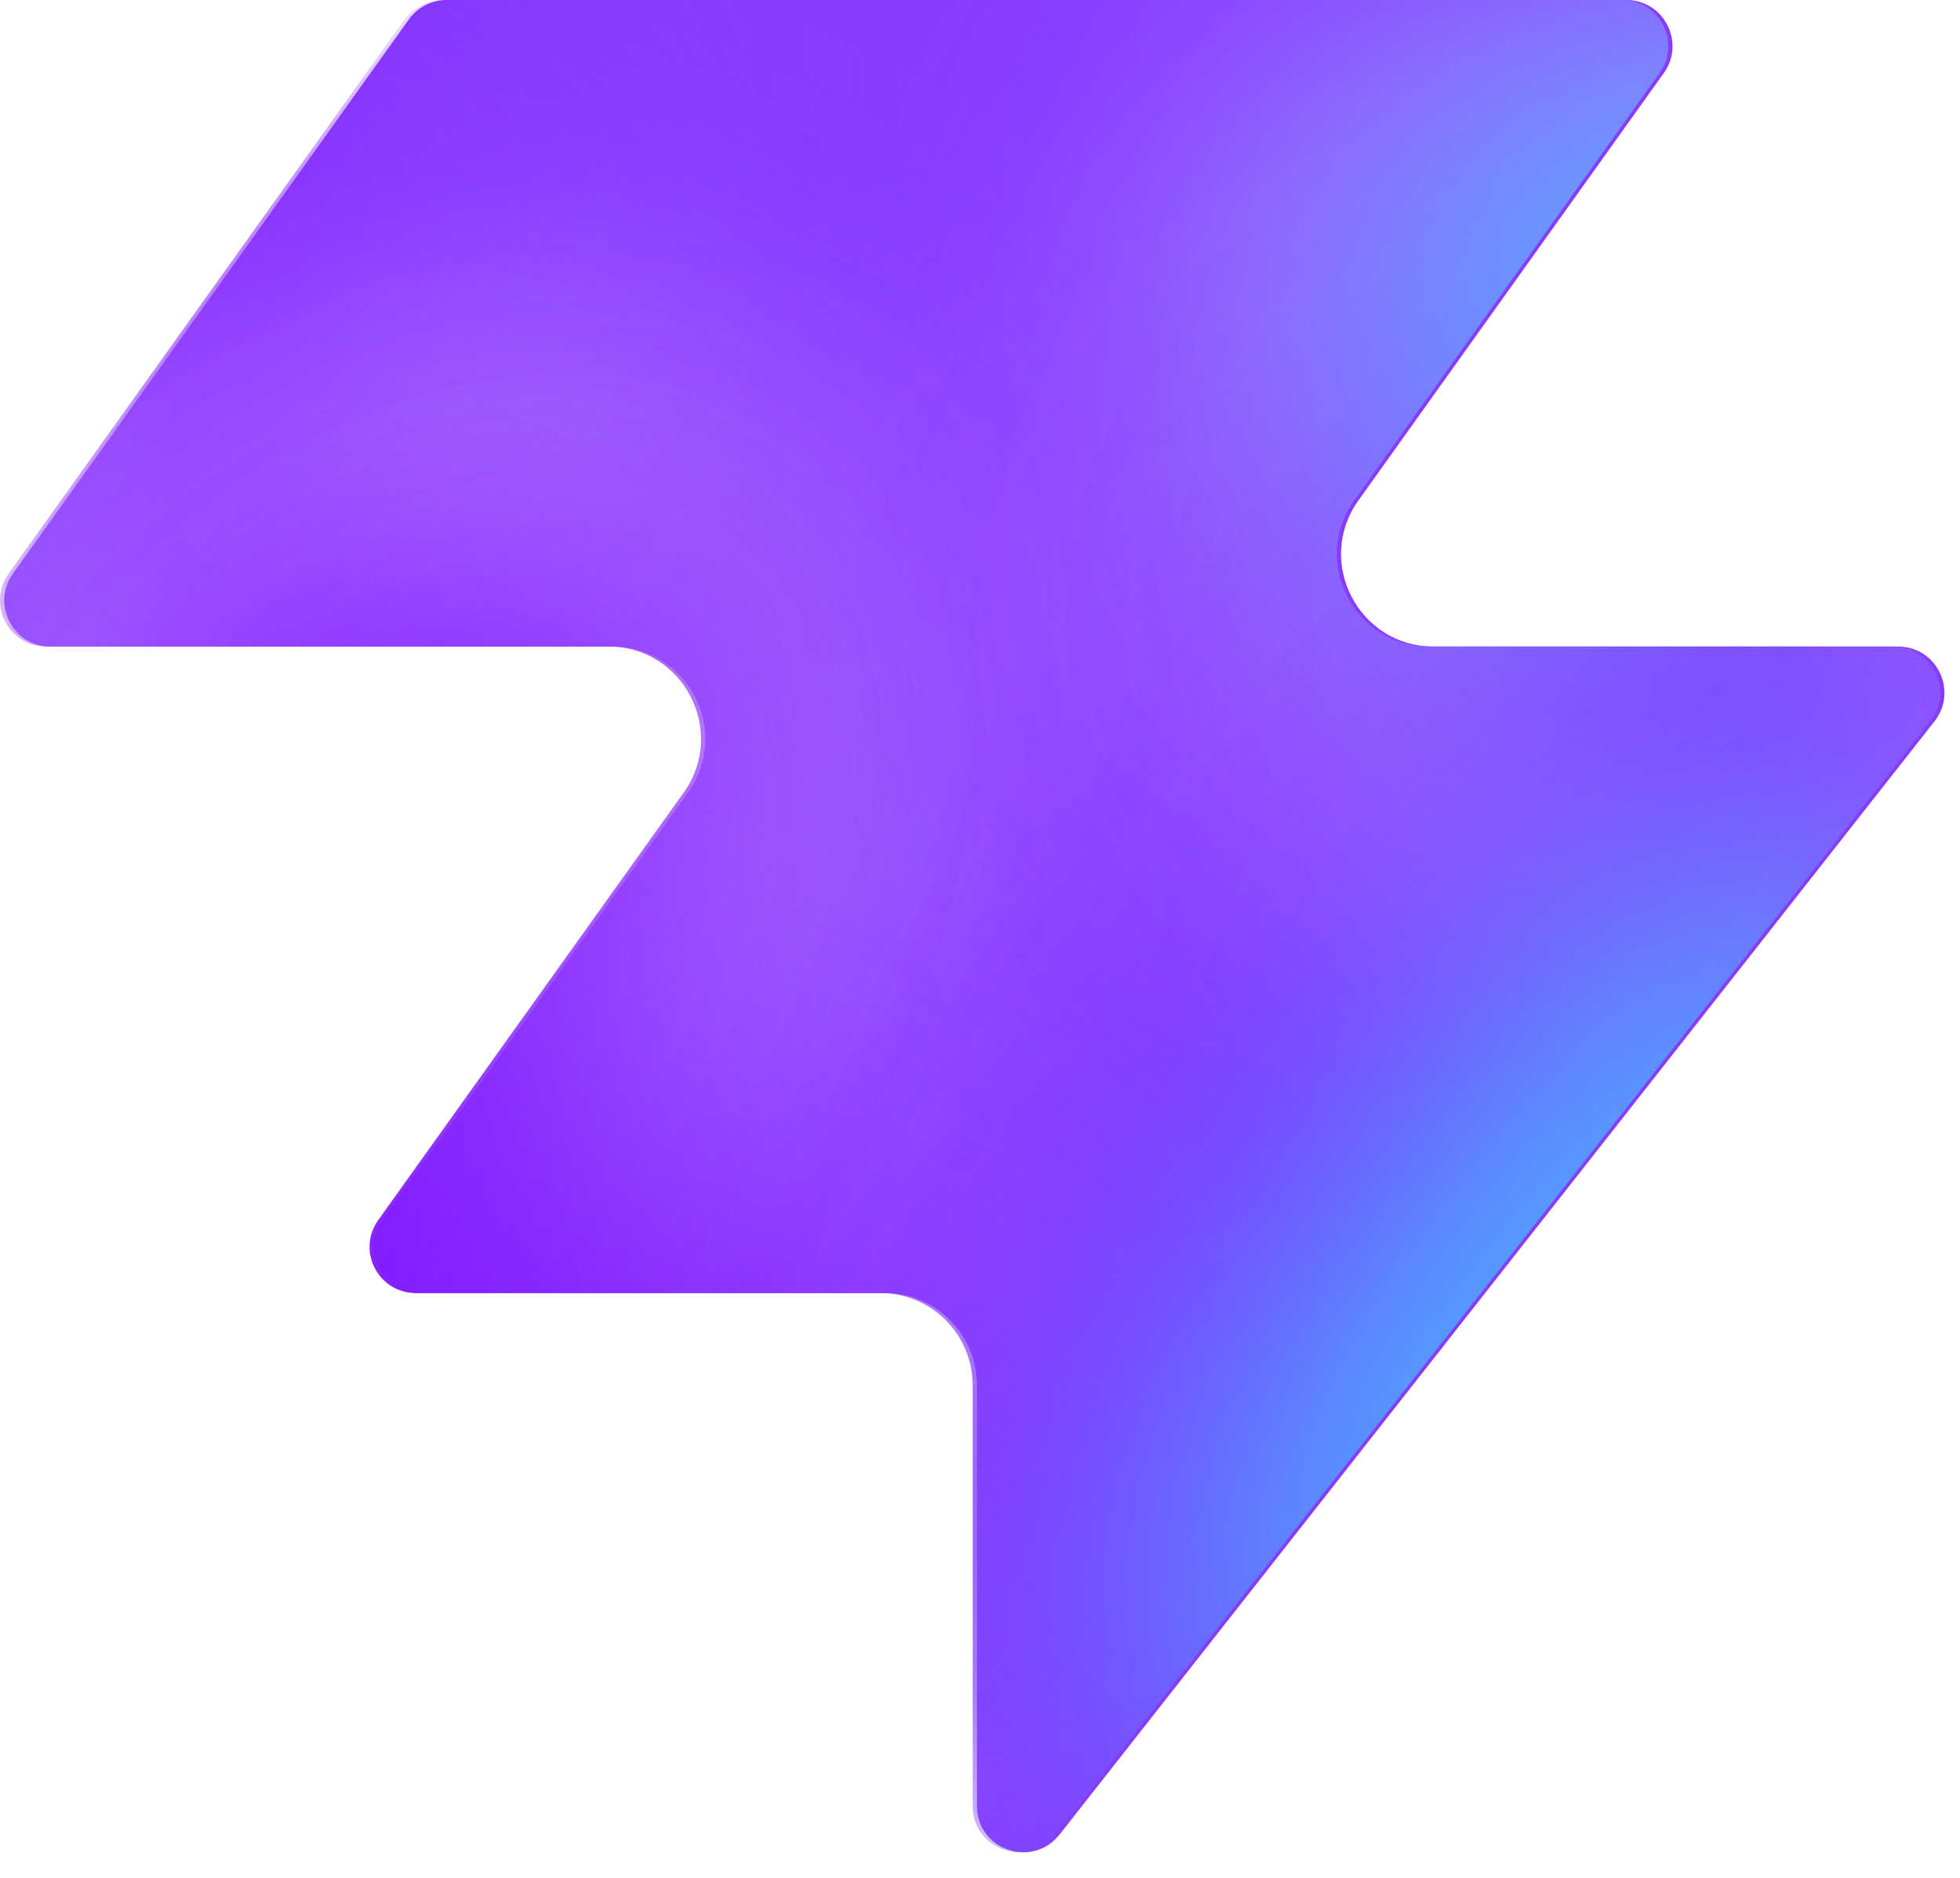
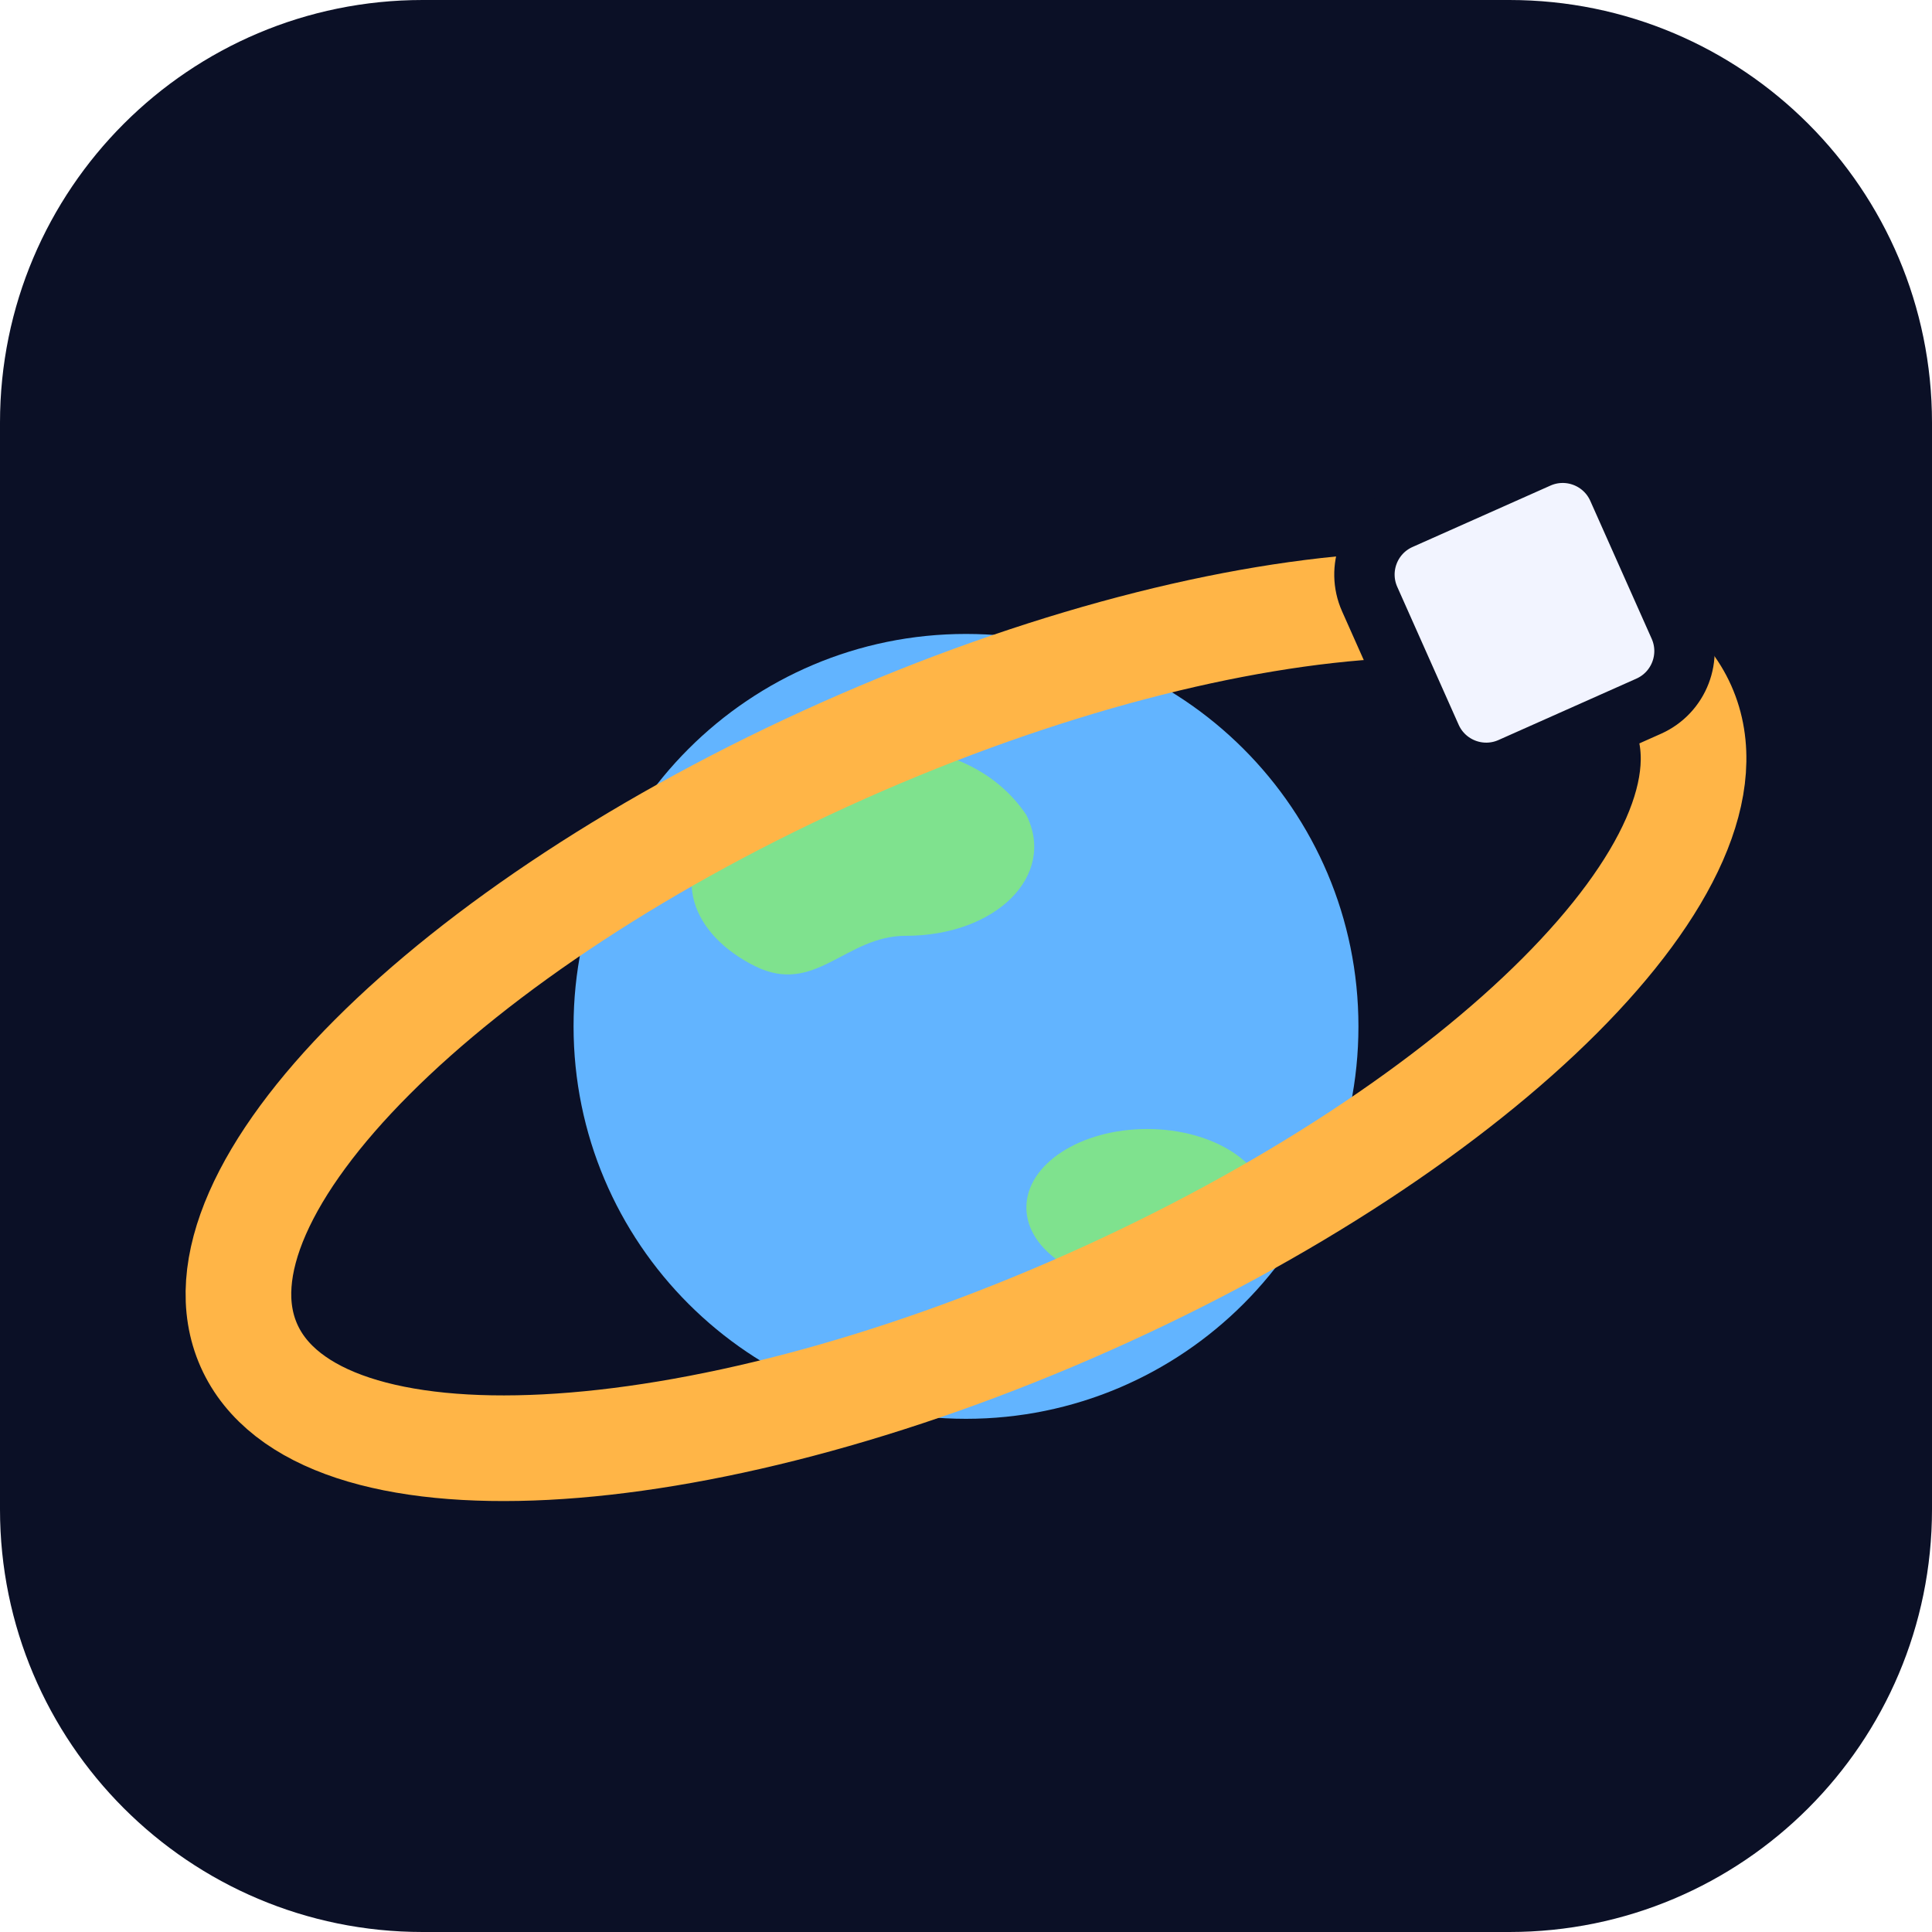
- <svg xmlns="http://www.w3.org/2000/svg" width="48" height="46" fill="none" viewBox="0 0 48 46">
-   <path fill="#863bff" d="M25.946 44.938c-.664.845-2.021.375-2.021-.698V33.937a2.26 2.26 0 0 0-2.262-2.262H10.287c-.92 0-1.456-1.04-.92-1.788l7.48-10.471c1.07-1.497 0-3.578-1.842-3.578H1.237c-.92 0-1.456-1.04-.92-1.788L10.013.474c.214-.297.556-.474.92-.474h28.894c.92 0 1.456 1.04.92 1.788l-7.48 10.471c-1.07 1.498 0 3.579 1.842 3.579h11.377c.943 0 1.473 1.088.89 1.83L25.947 44.94z" style="fill:#863bff;fill:color(display-p3 .525 .23 1);fill-opacity:1" />
-   <mask id="a" width="48" height="46" x="0" y="0" maskUnits="userSpaceOnUse" style="mask-type:alpha">
-     <path fill="#000" d="M25.842 44.938c-.664.844-2.021.375-2.021-.698V33.937a2.26 2.26 0 0 0-2.262-2.262H10.183c-.92 0-1.456-1.04-.92-1.788l7.48-10.471c1.07-1.498 0-3.579-1.842-3.579H1.133c-.92 0-1.456-1.04-.92-1.787L9.91.473c.214-.297.556-.474.92-.474h28.894c.92 0 1.456 1.04.92 1.788l-7.48 10.471c-1.07 1.498 0 3.578 1.842 3.578h11.377c.943 0 1.473 1.088.89 1.832L25.843 44.94z" style="fill:#000;fill-opacity:1" />
-   </mask>
-   <g mask="url(#a)">
-     <g filter="url(#b)">
-       <ellipse cx="5.508" cy="14.704" fill="#ede6ff" rx="5.508" ry="14.704" style="fill:#ede6ff;fill:color(display-p3 .927 .903 1);fill-opacity:1" transform="matrix(.00324 1 1 -.00324 -4.47 31.516)" />
-     </g>
-     <g filter="url(#c)">
-       <ellipse cx="10.399" cy="29.851" fill="#ede6ff" rx="10.399" ry="29.851" style="fill:#ede6ff;fill:color(display-p3 .927 .903 1);fill-opacity:1" transform="matrix(.00324 1 1 -.00324 -39.328 7.883)" />
-     </g>
-     <g filter="url(#d)">
-       <ellipse cx="5.508" cy="30.487" fill="#7e14ff" rx="5.508" ry="30.487" style="fill:#7e14ff;fill:color(display-p3 .492 .077 1);fill-opacity:1" transform="rotate(89.814 -25.913 -14.639)scale(1 -1)" />
-     </g>
-     <g filter="url(#e)">
-       <ellipse cx="5.508" cy="30.599" fill="#7e14ff" rx="5.508" ry="30.599" style="fill:#7e14ff;fill:color(display-p3 .492 .077 1);fill-opacity:1" transform="rotate(89.814 -32.644 -3.334)scale(1 -1)" />
-     </g>
-     <g filter="url(#f)">
-       <ellipse cx="5.508" cy="30.599" fill="#7e14ff" rx="5.508" ry="30.599" style="fill:#7e14ff;fill:color(display-p3 .492 .077 1);fill-opacity:1" transform="matrix(.00324 1 1 -.00324 -34.34 30.47)" />
-     </g>
-     <g filter="url(#g)">
-       <ellipse cx="14.072" cy="22.078" fill="#ede6ff" rx="14.072" ry="22.078" style="fill:#ede6ff;fill:color(display-p3 .927 .903 1);fill-opacity:1" transform="rotate(93.35 24.506 48.493)scale(-1 1)" />
-     </g>
-     <g filter="url(#h)">
-       <ellipse cx="3.47" cy="21.501" fill="#7e14ff" rx="3.47" ry="21.501" style="fill:#7e14ff;fill:color(display-p3 .492 .077 1);fill-opacity:1" transform="rotate(89.009 28.708 47.59)scale(-1 1)" />
-     </g>
-     <g filter="url(#i)">
-       <ellipse cx="3.47" cy="21.501" fill="#7e14ff" rx="3.47" ry="21.501" style="fill:#7e14ff;fill:color(display-p3 .492 .077 1);fill-opacity:1" transform="rotate(89.009 28.708 47.59)scale(-1 1)" />
-     </g>
-     <g filter="url(#j)">
-       <ellipse cx=".387" cy="8.972" fill="#7e14ff" rx="4.407" ry="29.108" style="fill:#7e14ff;fill:color(display-p3 .492 .077 1);fill-opacity:1" transform="rotate(39.51 .387 8.972)" />
-     </g>
-     <g filter="url(#k)">
-       <ellipse cx="47.523" cy="-6.092" fill="#7e14ff" rx="4.407" ry="29.108" style="fill:#7e14ff;fill:color(display-p3 .492 .077 1);fill-opacity:1" transform="rotate(37.892 47.523 -6.092)" />
-     </g>
-     <g filter="url(#l)">
-       <ellipse cx="41.412" cy="6.333" fill="#47bfff" rx="5.971" ry="9.665" style="fill:#47bfff;fill:color(display-p3 .28 .748 1);fill-opacity:1" transform="rotate(37.892 41.412 6.333)" />
-     </g>
-     <g filter="url(#m)">
-       <ellipse cx="-1.879" cy="38.332" fill="#7e14ff" rx="4.407" ry="29.108" style="fill:#7e14ff;fill:color(display-p3 .492 .077 1);fill-opacity:1" transform="rotate(37.892 -1.88 38.332)" />
-     </g>
-     <g filter="url(#n)">
-       <ellipse cx="-1.879" cy="38.332" fill="#7e14ff" rx="4.407" ry="29.108" style="fill:#7e14ff;fill:color(display-p3 .492 .077 1);fill-opacity:1" transform="rotate(37.892 -1.88 38.332)" />
-     </g>
-     <g filter="url(#o)">
-       <ellipse cx="35.651" cy="29.907" fill="#7e14ff" rx="4.407" ry="29.108" style="fill:#7e14ff;fill:color(display-p3 .492 .077 1);fill-opacity:1" transform="rotate(37.892 35.651 29.907)" />
-     </g>
-     <g filter="url(#p)">
-       <ellipse cx="38.418" cy="32.4" fill="#47bfff" rx="5.971" ry="15.297" style="fill:#47bfff;fill:color(display-p3 .28 .748 1);fill-opacity:1" transform="rotate(37.892 38.418 32.4)" />
-     </g>
-   </g>
-   <defs>
-     <filter id="b" width="60.045" height="41.654" x="-19.77" y="16.149" color-interpolation-filters="sRGB" filterUnits="userSpaceOnUse">
-       <feFlood flood-opacity="0" result="BackgroundImageFix" />
-       <feBlend in="SourceGraphic" in2="BackgroundImageFix" result="shape" />
-       <feGaussianBlur result="effect1_foregroundBlur_2002_17158" stdDeviation="7.659" />
-     </filter>
-     <filter id="c" width="90.34" height="51.437" x="-54.613" y="-7.533" color-interpolation-filters="sRGB" filterUnits="userSpaceOnUse">
-       <feFlood flood-opacity="0" result="BackgroundImageFix" />
-       <feBlend in="SourceGraphic" in2="BackgroundImageFix" result="shape" />
-       <feGaussianBlur result="effect1_foregroundBlur_2002_17158" stdDeviation="7.659" />
-     </filter>
-     <filter id="d" width="79.355" height="29.4" x="-49.64" y="2.03" color-interpolation-filters="sRGB" filterUnits="userSpaceOnUse">
-       <feFlood flood-opacity="0" result="BackgroundImageFix" />
-       <feBlend in="SourceGraphic" in2="BackgroundImageFix" result="shape" />
-       <feGaussianBlur result="effect1_foregroundBlur_2002_17158" stdDeviation="4.596" />
-     </filter>
-     <filter id="e" width="79.579" height="29.4" x="-45.045" y="20.029" color-interpolation-filters="sRGB" filterUnits="userSpaceOnUse">
-       <feFlood flood-opacity="0" result="BackgroundImageFix" />
-       <feBlend in="SourceGraphic" in2="BackgroundImageFix" result="shape" />
-       <feGaussianBlur result="effect1_foregroundBlur_2002_17158" stdDeviation="4.596" />
-     </filter>
-     <filter id="f" width="79.579" height="29.4" x="-43.513" y="21.178" color-interpolation-filters="sRGB" filterUnits="userSpaceOnUse">
-       <feFlood flood-opacity="0" result="BackgroundImageFix" />
-       <feBlend in="SourceGraphic" in2="BackgroundImageFix" result="shape" />
-       <feGaussianBlur result="effect1_foregroundBlur_2002_17158" stdDeviation="4.596" />
-     </filter>
-     <filter id="g" width="74.749" height="58.852" x="15.756" y="-17.901" color-interpolation-filters="sRGB" filterUnits="userSpaceOnUse">
-       <feFlood flood-opacity="0" result="BackgroundImageFix" />
-       <feBlend in="SourceGraphic" in2="BackgroundImageFix" result="shape" />
-       <feGaussianBlur result="effect1_foregroundBlur_2002_17158" stdDeviation="7.659" />
-     </filter>
-     <filter id="h" width="61.377" height="25.362" x="23.548" y="2.284" color-interpolation-filters="sRGB" filterUnits="userSpaceOnUse">
-       <feFlood flood-opacity="0" result="BackgroundImageFix" />
-       <feBlend in="SourceGraphic" in2="BackgroundImageFix" result="shape" />
-       <feGaussianBlur result="effect1_foregroundBlur_2002_17158" stdDeviation="4.596" />
-     </filter>
-     <filter id="i" width="61.377" height="25.362" x="23.548" y="2.284" color-interpolation-filters="sRGB" filterUnits="userSpaceOnUse">
-       <feFlood flood-opacity="0" result="BackgroundImageFix" />
-       <feBlend in="SourceGraphic" in2="BackgroundImageFix" result="shape" />
-       <feGaussianBlur result="effect1_foregroundBlur_2002_17158" stdDeviation="4.596" />
-     </filter>
-     <filter id="j" width="56.045" height="63.649" x="-27.636" y="-22.853" color-interpolation-filters="sRGB" filterUnits="userSpaceOnUse">
-       <feFlood flood-opacity="0" result="BackgroundImageFix" />
-       <feBlend in="SourceGraphic" in2="BackgroundImageFix" result="shape" />
-       <feGaussianBlur result="effect1_foregroundBlur_2002_17158" stdDeviation="4.596" />
-     </filter>
-     <filter id="k" width="54.814" height="64.646" x="20.116" y="-38.415" color-interpolation-filters="sRGB" filterUnits="userSpaceOnUse">
-       <feFlood flood-opacity="0" result="BackgroundImageFix" />
-       <feBlend in="SourceGraphic" in2="BackgroundImageFix" result="shape" />
-       <feGaussianBlur result="effect1_foregroundBlur_2002_17158" stdDeviation="4.596" />
-     </filter>
-     <filter id="l" width="33.541" height="35.313" x="24.641" y="-11.323" color-interpolation-filters="sRGB" filterUnits="userSpaceOnUse">
-       <feFlood flood-opacity="0" result="BackgroundImageFix" />
-       <feBlend in="SourceGraphic" in2="BackgroundImageFix" result="shape" />
-       <feGaussianBlur result="effect1_foregroundBlur_2002_17158" stdDeviation="4.596" />
-     </filter>
-     <filter id="m" width="54.814" height="64.646" x="-29.286" y="6.009" color-interpolation-filters="sRGB" filterUnits="userSpaceOnUse">
-       <feFlood flood-opacity="0" result="BackgroundImageFix" />
-       <feBlend in="SourceGraphic" in2="BackgroundImageFix" result="shape" />
-       <feGaussianBlur result="effect1_foregroundBlur_2002_17158" stdDeviation="4.596" />
-     </filter>
-     <filter id="n" width="54.814" height="64.646" x="-29.286" y="6.009" color-interpolation-filters="sRGB" filterUnits="userSpaceOnUse">
-       <feFlood flood-opacity="0" result="BackgroundImageFix" />
-       <feBlend in="SourceGraphic" in2="BackgroundImageFix" result="shape" />
-       <feGaussianBlur result="effect1_foregroundBlur_2002_17158" stdDeviation="4.596" />
-     </filter>
-     <filter id="o" width="54.814" height="64.646" x="8.244" y="-2.416" color-interpolation-filters="sRGB" filterUnits="userSpaceOnUse">
-       <feFlood flood-opacity="0" result="BackgroundImageFix" />
-       <feBlend in="SourceGraphic" in2="BackgroundImageFix" result="shape" />
-       <feGaussianBlur result="effect1_foregroundBlur_2002_17158" stdDeviation="4.596" />
-     </filter>
-     <filter id="p" width="39.409" height="43.623" x="18.713" y="10.588" color-interpolation-filters="sRGB" filterUnits="userSpaceOnUse">
-       <feFlood flood-opacity="0" result="BackgroundImageFix" />
-       <feBlend in="SourceGraphic" in2="BackgroundImageFix" result="shape" />
-       <feGaussianBlur result="effect1_foregroundBlur_2002_17158" stdDeviation="4.596" />
-     </filter>
-   </defs>
+ <svg xmlns="http://www.w3.org/2000/svg" viewBox="0 0 64 64">
+   <rect width="64" height="64" rx="14" fill="#0b1026" />
+   <circle cx="32" cy="34" r="13" fill="#62b4ff" />
+   <path d="M24 27c3-3 8-3 10 0 1 2-1 4-4 4-2 0-3 2-5 1-2-1-3-3-1-5z" fill="#7fe28e" />
+   <ellipse cx="38" cy="40" rx="4" ry="2.6" fill="#7fe28e" />
+   <ellipse cx="32" cy="34" rx="26" ry="10" fill="none" stroke="#ffb547" stroke-width="3.5" transform="rotate(-24 32 34)" />
+   <rect x="46" y="15.8" width="9" height="9" rx="2" fill="#f2f4ff" stroke="#0b1026" stroke-width="2" transform="rotate(-24 50.5 20.3)" />
</svg>
